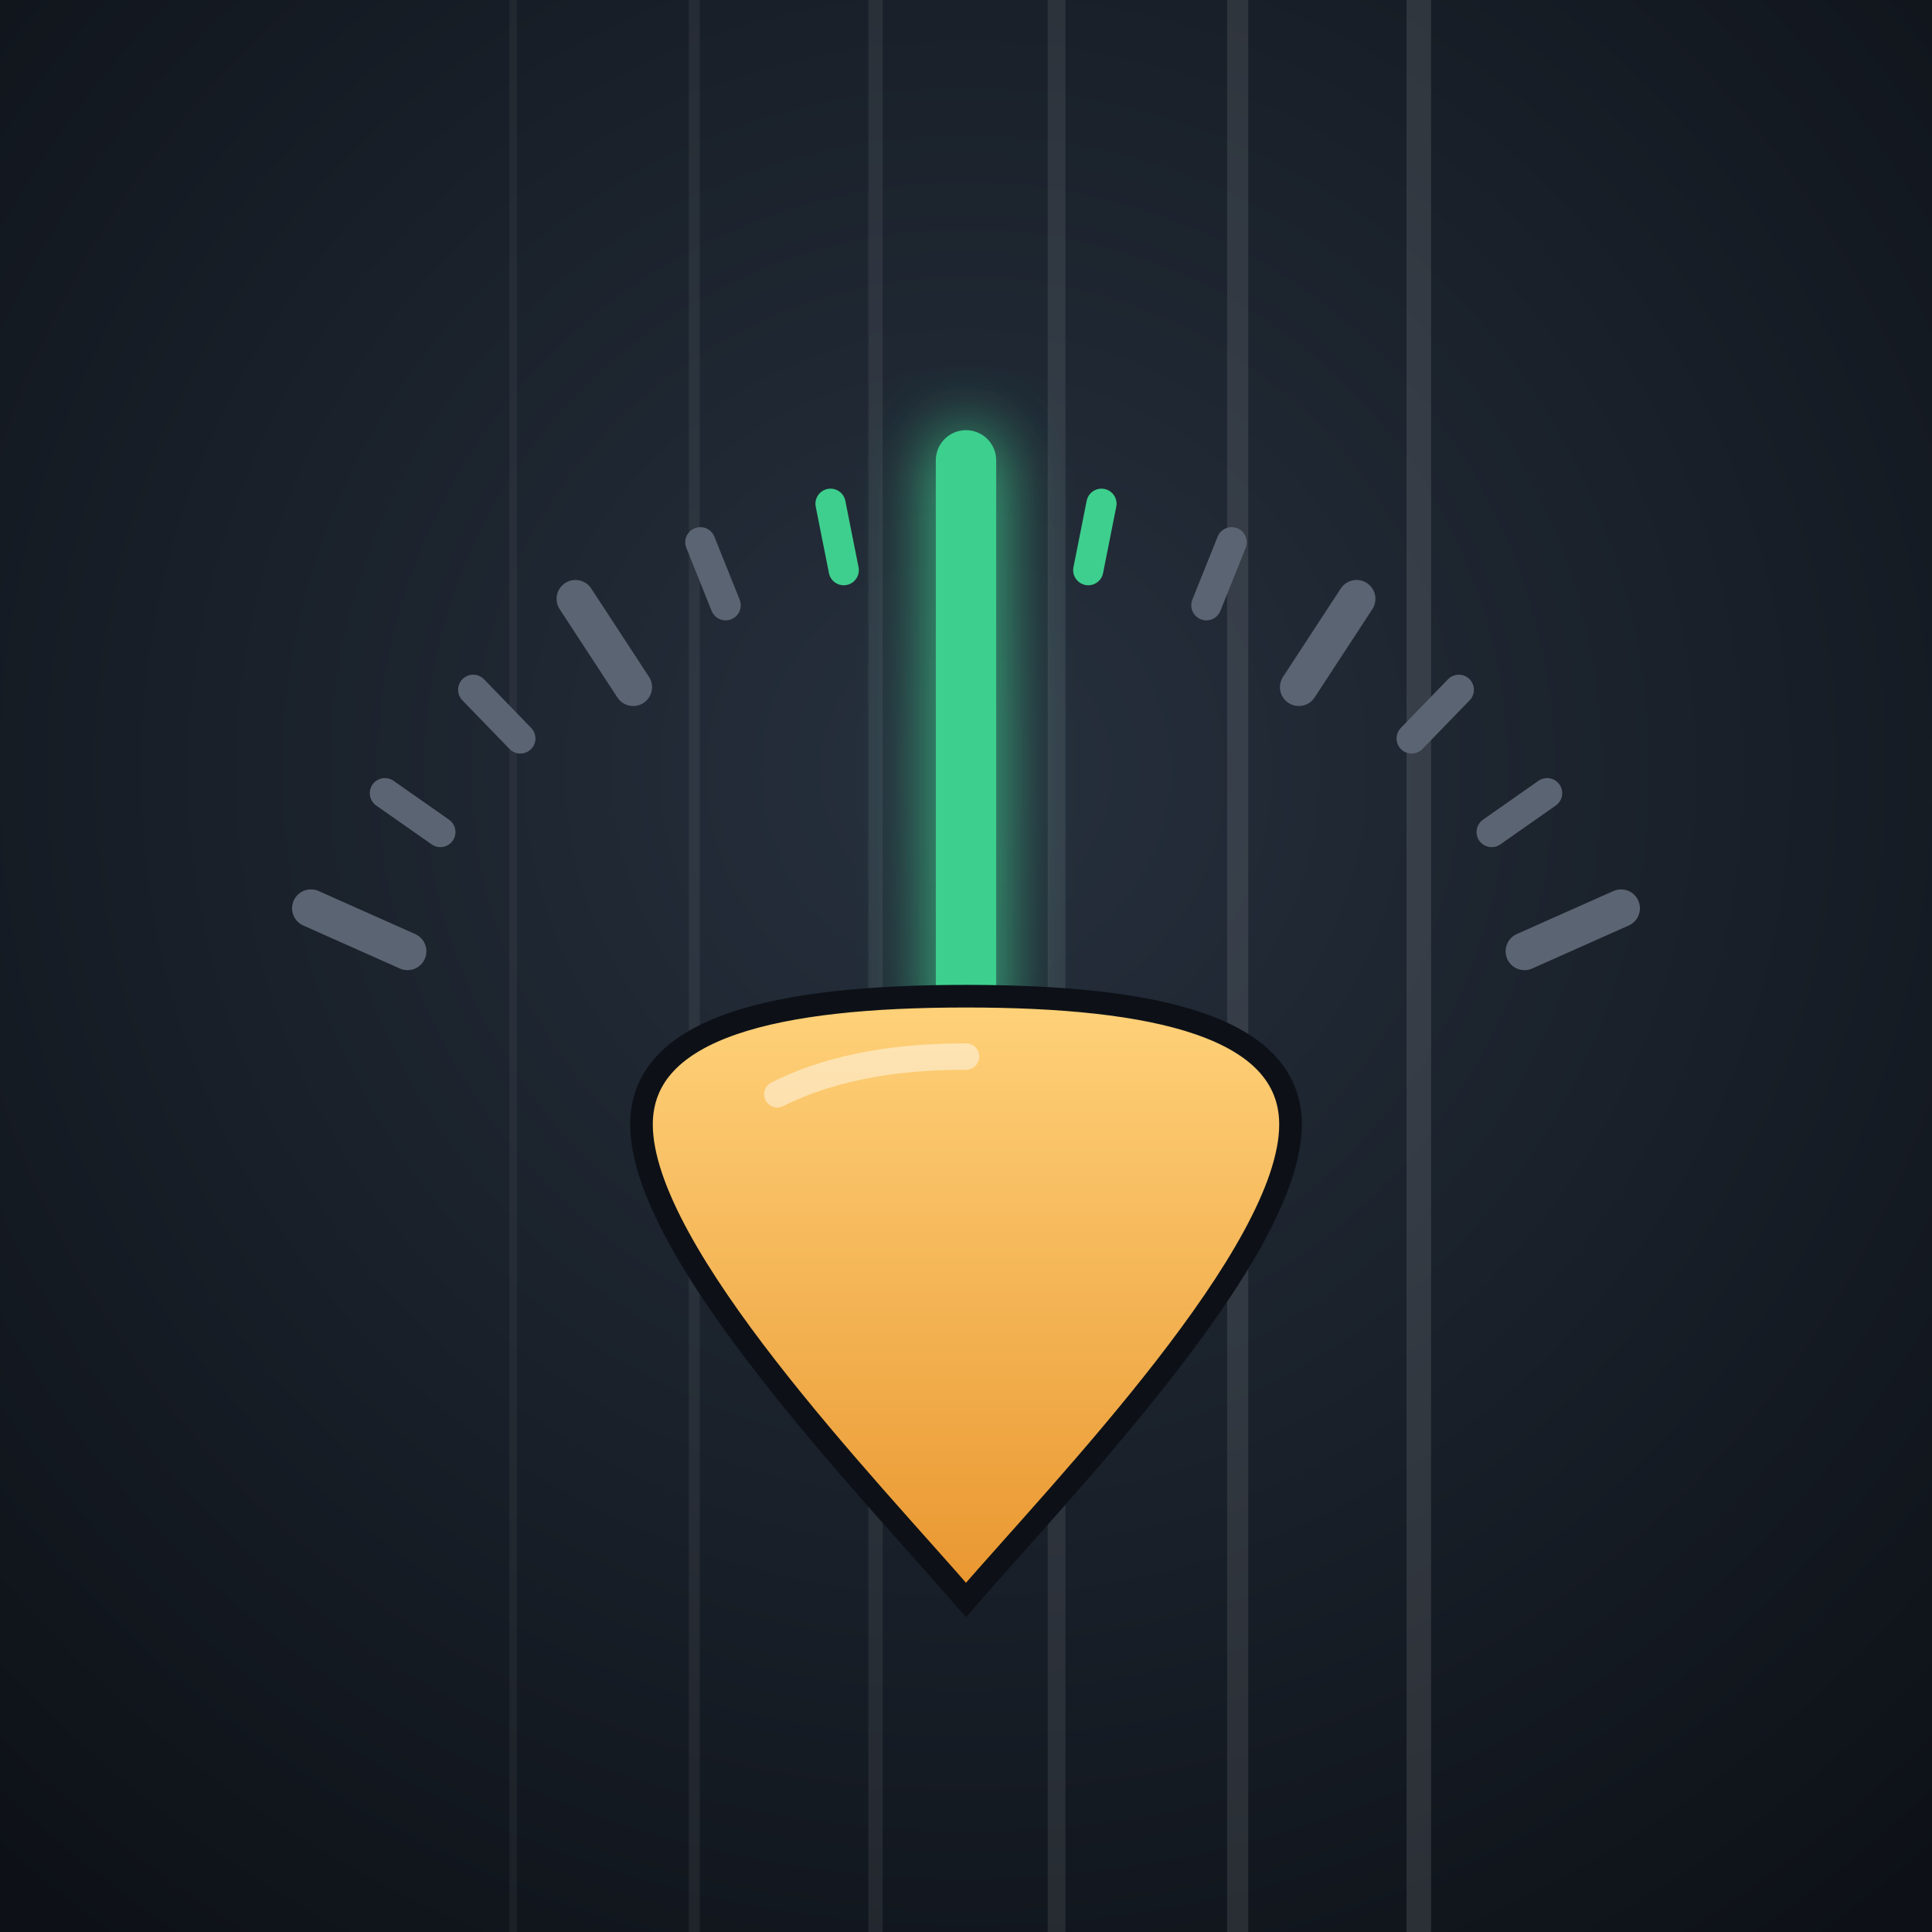
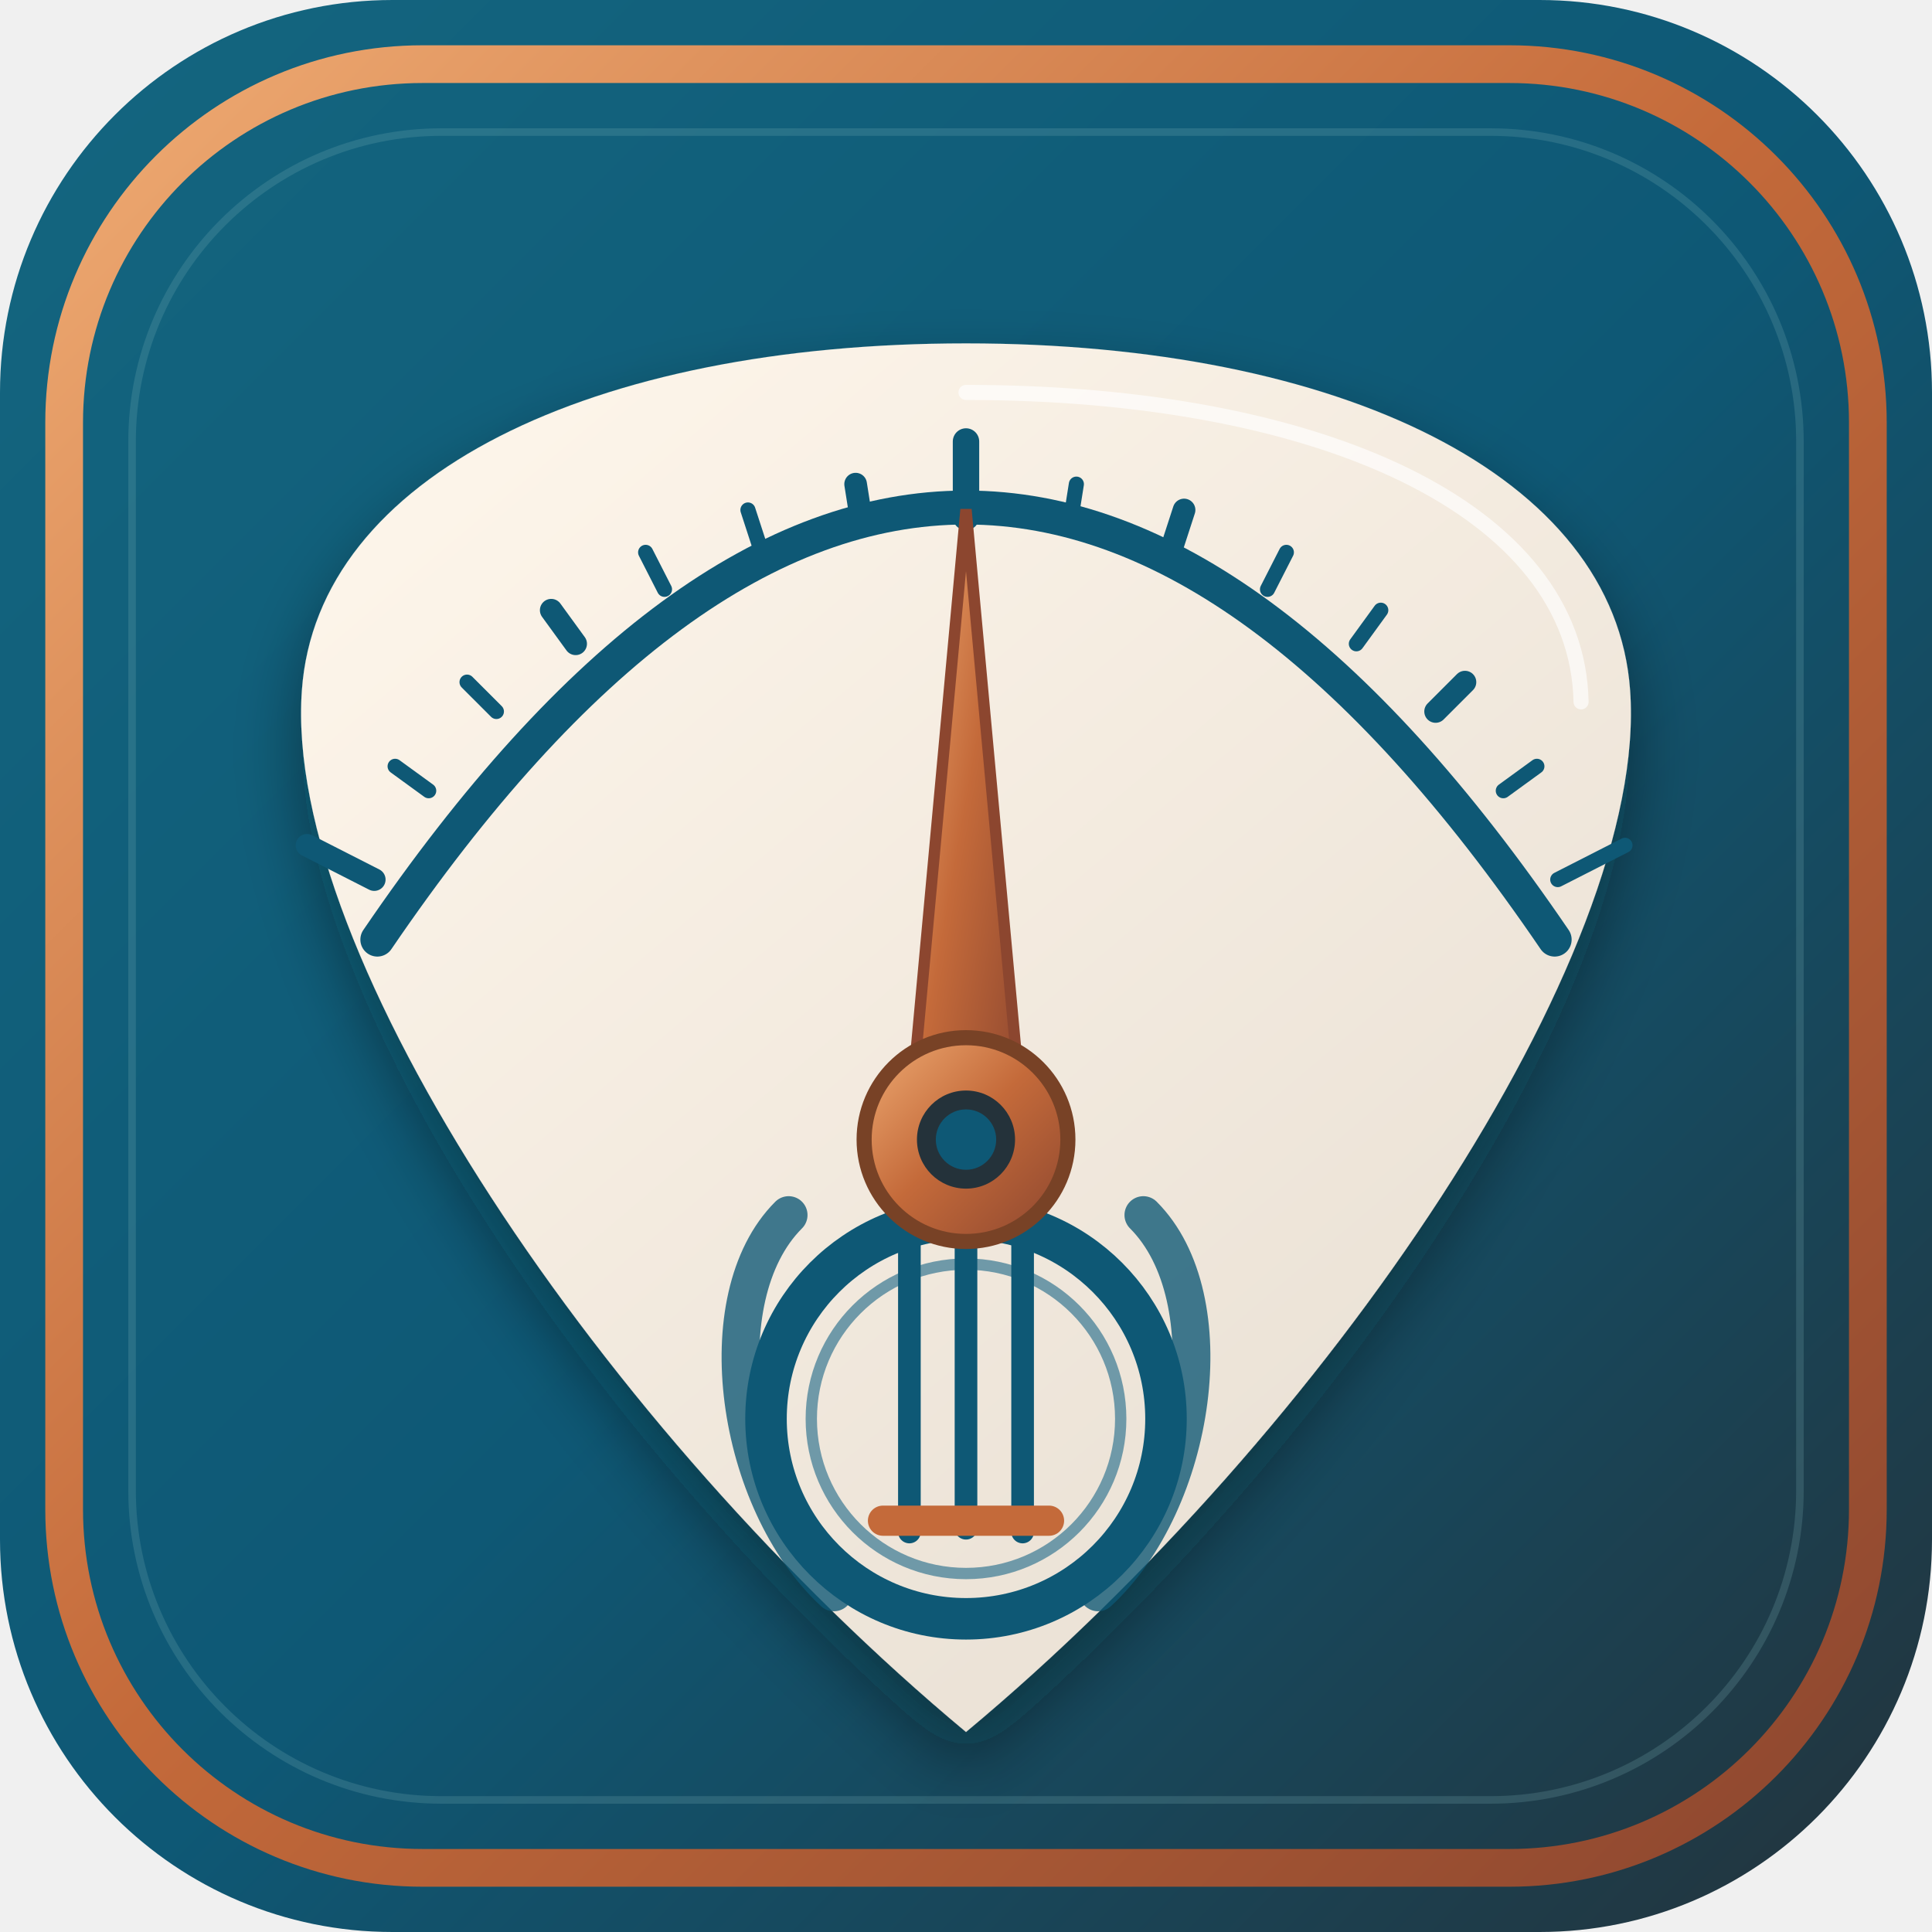
- <svg xmlns="http://www.w3.org/2000/svg" viewBox="0 0 512 512">
+ <svg xmlns="http://www.w3.org/2000/svg" viewBox="0 0 512 512" role="img" aria-label="Tuner app icon, tuning meter and instrument pick">
  <defs>
-     <radialGradient id="bg" cx="50%" cy="40%" r="75%">
-       <stop offset="0" stop-color="#26303d" />
-       <stop offset="1" stop-color="#0d1117" />
-     </radialGradient>
-     <linearGradient id="pick" x1="0" y1="0" x2="0" y2="1">
-       <stop offset="0" stop-color="#ffd27a" />
-       <stop offset="1" stop-color="#e9962f" />
+     <linearGradient id="base" x1="0" y1="0" x2="1" y2="1">
+       <stop stop-color="#146680" />
+       <stop offset=".52" stop-color="#0E5875" />
+       <stop offset="1" stop-color="#24323A" />
    </linearGradient>
-     <filter id="glow" filterUnits="userSpaceOnUse" x="0" y="0" width="512" height="512">
-       <feGaussianBlur stdDeviation="9" result="b" />
-       <feMerge>
-         <feMergeNode in="b" />
-         <feMergeNode in="SourceGraphic" />
-       </feMerge>
+     <linearGradient id="copper" x1="0" y1="0" x2="1" y2="1">
+       <stop stop-color="#EFAB73" />
+       <stop offset=".48" stop-color="#C46A3A" />
+       <stop offset="1" stop-color="#8C462F" />
+     </linearGradient>
+     <linearGradient id="cream" x1="0" y1="0" x2=".8" y2="1">
+       <stop stop-color="#FFF7EC" />
+       <stop offset="1" stop-color="#E8DFD3" />
+     </linearGradient>
+     <filter id="pickshadow" x="-20%" y="-20%" width="140%" height="140%">
+       <feDropShadow dx="0" dy="9" stdDeviation="9" flood-color="#061921" flood-opacity=".42" />
    </filter>
  </defs>
-   <rect width="512" height="512" fill="url(#bg)" />
-   <line x1="136" y1="0" x2="136" y2="512" stroke="#ffffff" stroke-opacity="0.05" stroke-width="2.0" />
-   <line x1="184" y1="0" x2="184" y2="512" stroke="#ffffff" stroke-opacity="0.062" stroke-width="2.9" />
-   <line x1="232" y1="0" x2="232" y2="512" stroke="#ffffff" stroke-opacity="0.074" stroke-width="3.8" />
-   <line x1="280" y1="0" x2="280" y2="512" stroke="#ffffff" stroke-opacity="0.086" stroke-width="4.7" />
-   <line x1="328" y1="0" x2="328" y2="512" stroke="#ffffff" stroke-opacity="0.098" stroke-width="5.6" />
-   <line x1="376" y1="0" x2="376" y2="512" stroke="#ffffff" stroke-opacity="0.11" stroke-width="6.5" />
-   <line x1="108.0" y1="252.1" x2="82.4" y2="240.7" stroke="#5b6472" stroke-width="10" stroke-linecap="round" />
-   <line x1="116.7" y1="220.5" x2="102.0" y2="210.2" stroke="#5b6472" stroke-width="8" stroke-linecap="round" />
-   <line x1="137.9" y1="195.7" x2="125.4" y2="182.8" stroke="#5b6472" stroke-width="8" stroke-linecap="round" />
-   <line x1="167.8" y1="182.1" x2="152.5" y2="158.7" stroke="#5b6472" stroke-width="10" stroke-linecap="round" />
-   <line x1="192.3" y1="160.4" x2="185.6" y2="143.7" stroke="#5b6472" stroke-width="8" stroke-linecap="round" />
-   <line x1="223.6" y1="151.1" x2="220.1" y2="133.5" stroke="#3ecf8e" stroke-width="8" stroke-linecap="round" />
-   <line x1="288.4" y1="151.1" x2="291.9" y2="133.5" stroke="#3ecf8e" stroke-width="8" stroke-linecap="round" />
-   <line x1="319.7" y1="160.4" x2="326.4" y2="143.7" stroke="#5b6472" stroke-width="8" stroke-linecap="round" />
-   <line x1="344.2" y1="182.1" x2="359.5" y2="158.7" stroke="#5b6472" stroke-width="10" stroke-linecap="round" />
-   <line x1="374.1" y1="195.7" x2="386.6" y2="182.8" stroke="#5b6472" stroke-width="8" stroke-linecap="round" />
-   <line x1="395.3" y1="220.5" x2="410.0" y2="210.2" stroke="#5b6472" stroke-width="8" stroke-linecap="round" />
-   <line x1="404.0" y1="252.1" x2="429.6" y2="240.7" stroke="#5b6472" stroke-width="10" stroke-linecap="round" />
-   <g filter="url(#glow)">
-     <line x1="256" y1="318" x2="256" y2="122" stroke="#3ecf8e" stroke-width="16" stroke-linecap="round" />
-   </g>
-   <path d="M256 424 C 230 394 170 332 170 298 C 170 272 206 264 256 264 C 306 264 342 272 342 298 C 342 332 282 394 256 424 Z" fill="url(#pick)" stroke="#0d1117" stroke-width="6" />
-   <path d="M206 290 C 222 282 240 280 256 280" fill="none" stroke="#fff" stroke-opacity=".45" stroke-width="7" stroke-linecap="round" />
+   <rect width="512" height="512" rx="104" fill="url(#base)" />
+   <rect x="17" y="17" width="478" height="478" rx="95" stroke="url(#copper)" stroke-width="10" fill="none" />
+   <rect x="35" y="35" width="442" height="442" rx="82" stroke="#83B7BA" stroke-opacity=".21" stroke-width="2" fill="none" />
+   <path d="M 256 91 C 355 91 428 126 432 183 C 437 253 352 379 256 459 C 160 379 75 253 80 183 C 84 126 157 91 256 91 Z" fill="url(#cream)" filter="url(#pickshadow)" />
+   <path d="M 256 104 C 350 104 418 135 419 186" stroke="#FFFFFF" stroke-opacity=".65" stroke-width="4" fill="none" stroke-linecap="round" />
+   <path d="M100 249 Q256 20 412 249" stroke="#0E5875" stroke-width="9" fill="none" stroke-linecap="round" />
+   <line x1="99.18" y1="233.10" x2="81.36" y2="224.02" stroke="#0E5875" stroke-width="6" stroke-linecap="round" />
+   <line x1="113.61" y1="209.55" x2="104.71" y2="203.08" stroke="#0E5875" stroke-width="4" stroke-linecap="round" />
+   <line x1="131.55" y1="188.55" x2="123.77" y2="180.77" stroke="#0E5875" stroke-width="4" stroke-linecap="round" />
+   <line x1="152.55" y1="170.61" x2="146.08" y2="161.71" stroke="#0E5875" stroke-width="6" stroke-linecap="round" />
+   <line x1="176.10" y1="156.18" x2="171.10" y2="146.38" stroke="#0E5875" stroke-width="4" stroke-linecap="round" />
+   <line x1="201.61" y1="145.61" x2="198.21" y2="135.15" stroke="#0E5875" stroke-width="4" stroke-linecap="round" />
+   <line x1="228.47" y1="139.17" x2="226.75" y2="128.30" stroke="#0E5875" stroke-width="6" stroke-linecap="round" />
+   <line x1="256.00" y1="137.00" x2="256.00" y2="117.00" stroke="#0E5875" stroke-width="7" stroke-linecap="round" />
+   <line x1="283.53" y1="139.17" x2="285.25" y2="128.30" stroke="#0E5875" stroke-width="4" stroke-linecap="round" />
+   <line x1="310.39" y1="145.61" x2="313.79" y2="135.15" stroke="#0E5875" stroke-width="6" stroke-linecap="round" />
+   <line x1="335.90" y1="156.18" x2="340.90" y2="146.38" stroke="#0E5875" stroke-width="4" stroke-linecap="round" />
+   <line x1="359.45" y1="170.61" x2="365.92" y2="161.71" stroke="#0E5875" stroke-width="4" stroke-linecap="round" />
+   <line x1="380.45" y1="188.55" x2="388.23" y2="180.77" stroke="#0E5875" stroke-width="6" stroke-linecap="round" />
+   <line x1="398.39" y1="209.55" x2="407.29" y2="203.08" stroke="#0E5875" stroke-width="4" stroke-linecap="round" />
+   <line x1="412.82" y1="233.10" x2="430.64" y2="224.02" stroke="#0E5875" stroke-width="4" stroke-linecap="round" />
+   <path d="M209 322 C 187 344 195 398 221 422 M303 322 C 325 344 317 398 291 422" fill="none" stroke="#0E5875" stroke-opacity=".78" stroke-width="10" stroke-linecap="round" />
+   <circle cx="256" cy="376" r="53" fill="none" stroke="#0E5875" stroke-width="11" />
+   <circle cx="256" cy="376" r="41" fill="none" stroke="#6F99A8" stroke-width="3" />
+   <path d="M241 283 V406 M256 281 V405 M271 283 V406" stroke="#0E5875" stroke-width="6" stroke-linecap="round" />
+   <path d="M234 403 H278" stroke="#C46A3A" stroke-width="8" stroke-linecap="round" />
+   <path d="M256 135 L241 298 Q256 312 271 298 Z" fill="url(#copper)" stroke="#8C462F" stroke-width="3" />
+   <circle cx="256" cy="302" r="27" fill="url(#copper)" stroke="#784226" stroke-width="4" />
+   <circle cx="256" cy="302" r="13" fill="#24323A" />
+   <circle cx="256" cy="302" r="8" fill="#0E5875" />
</svg>
